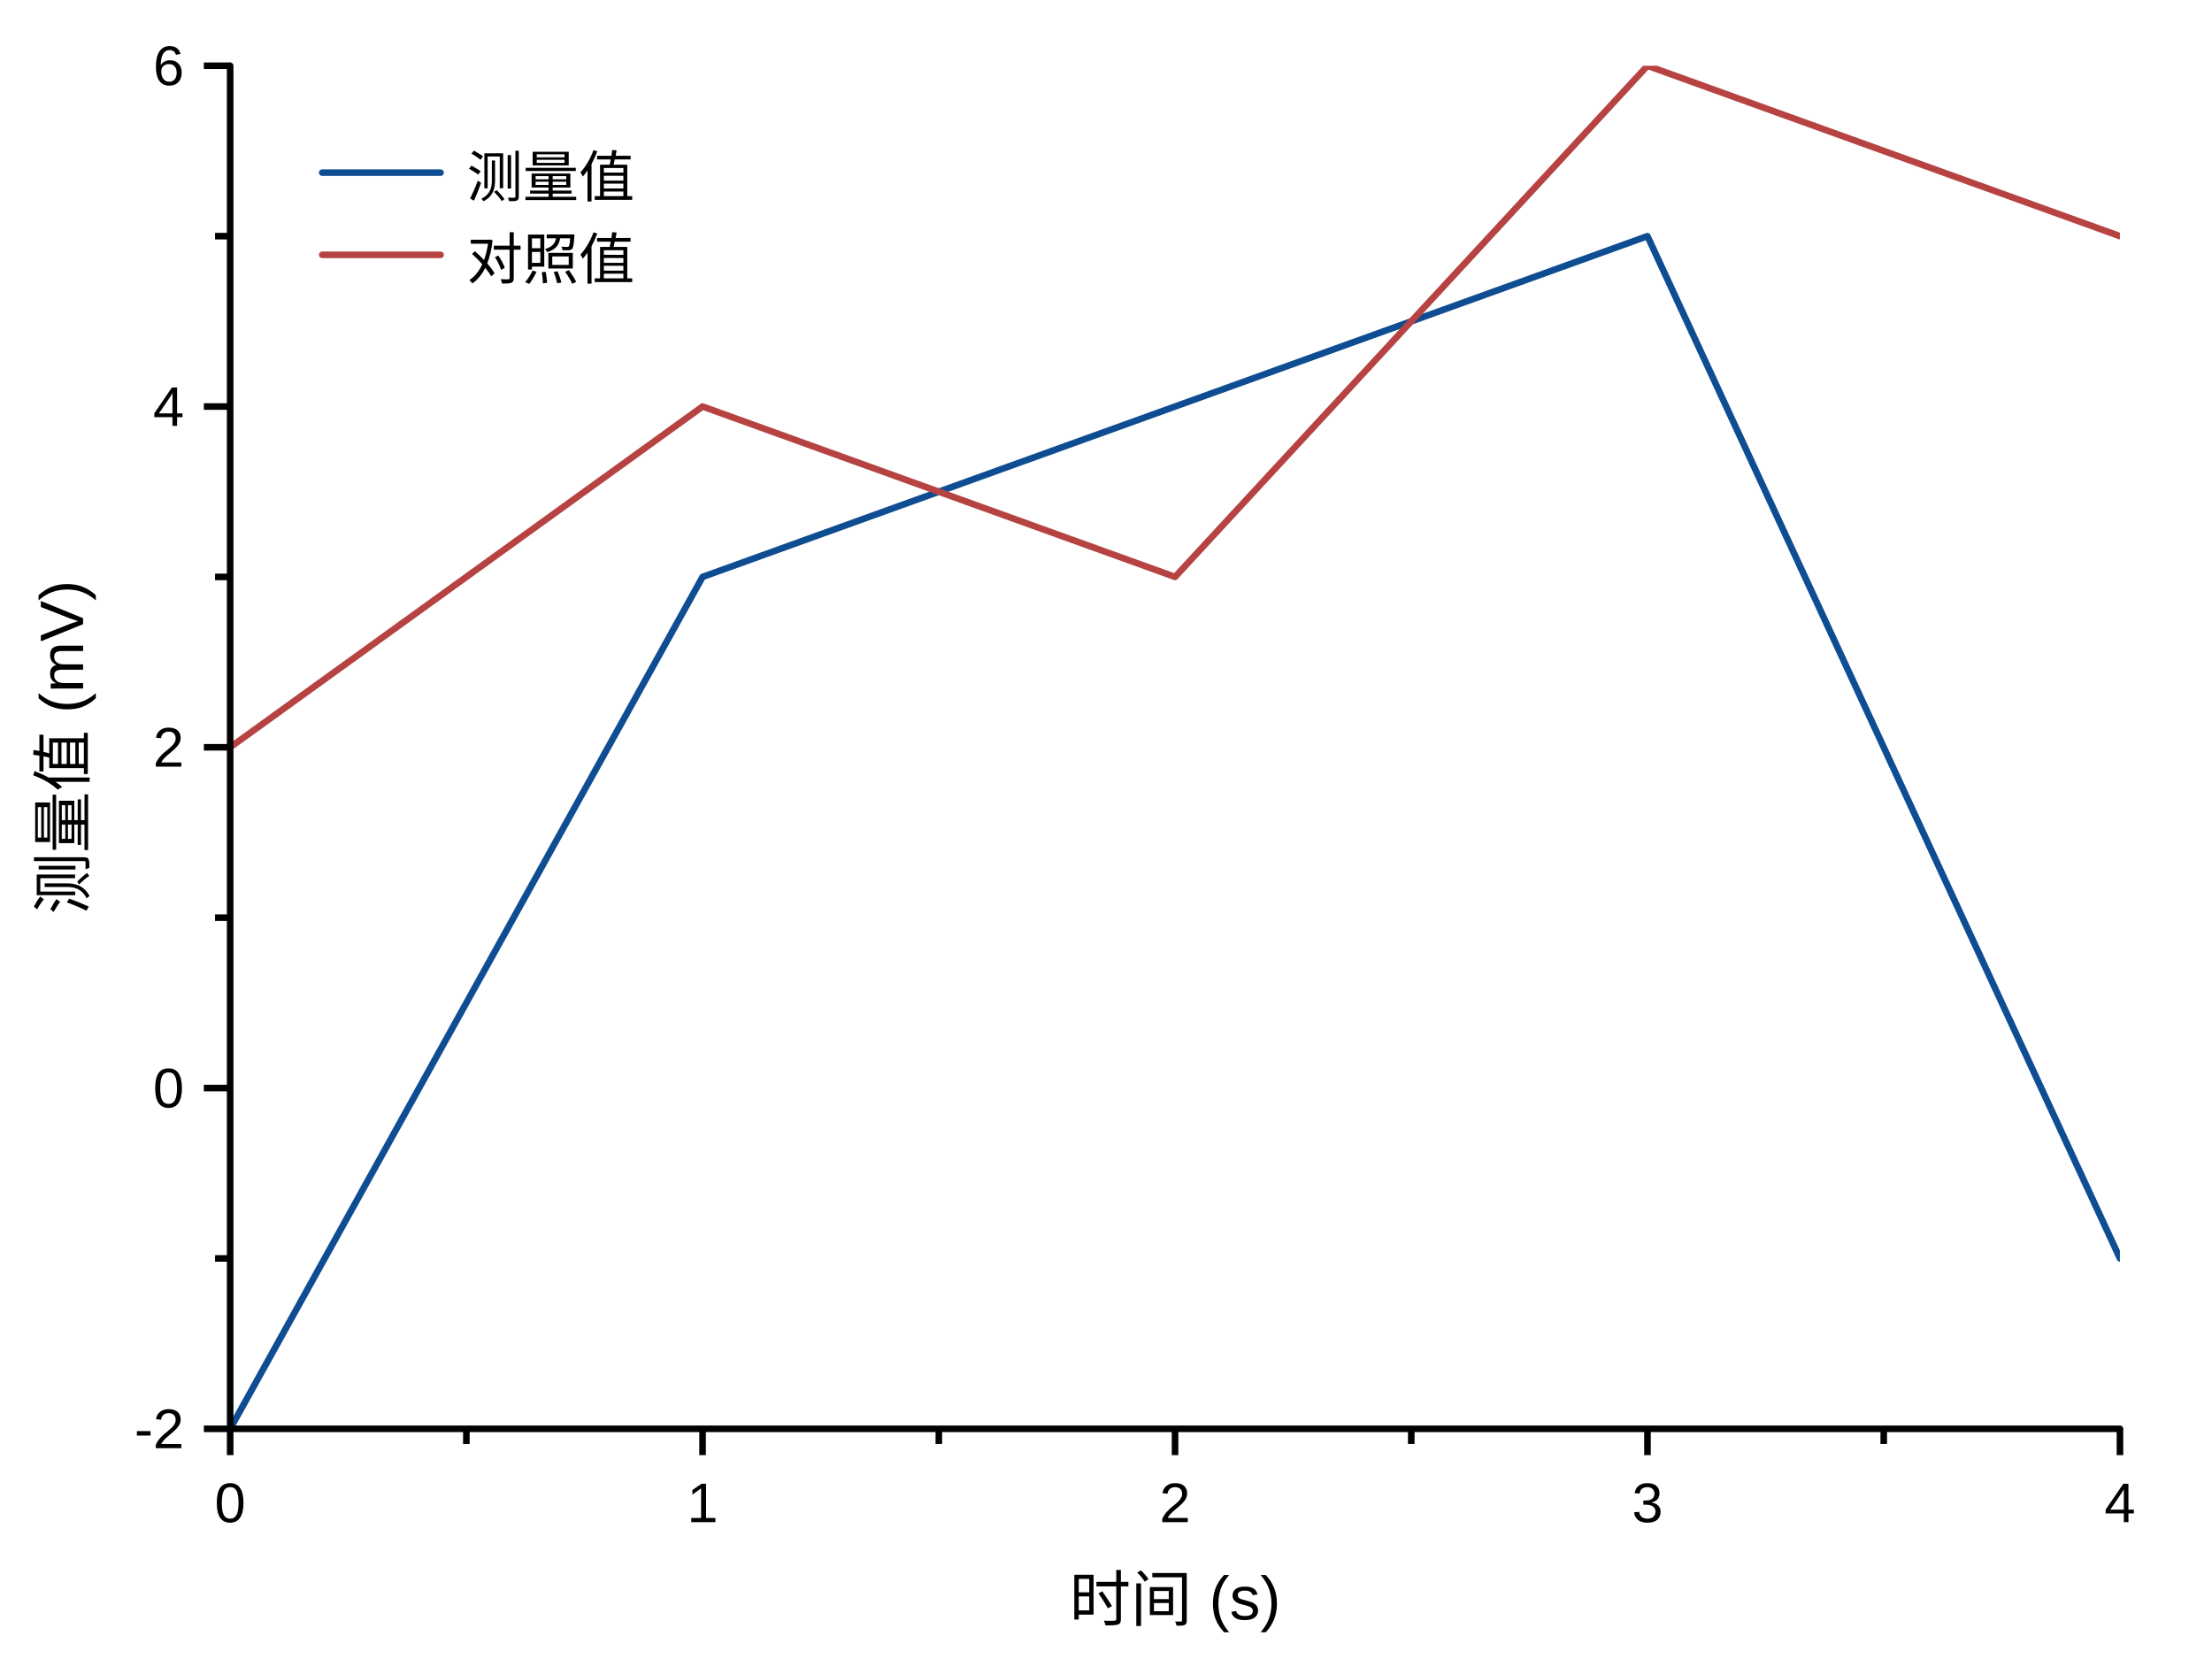
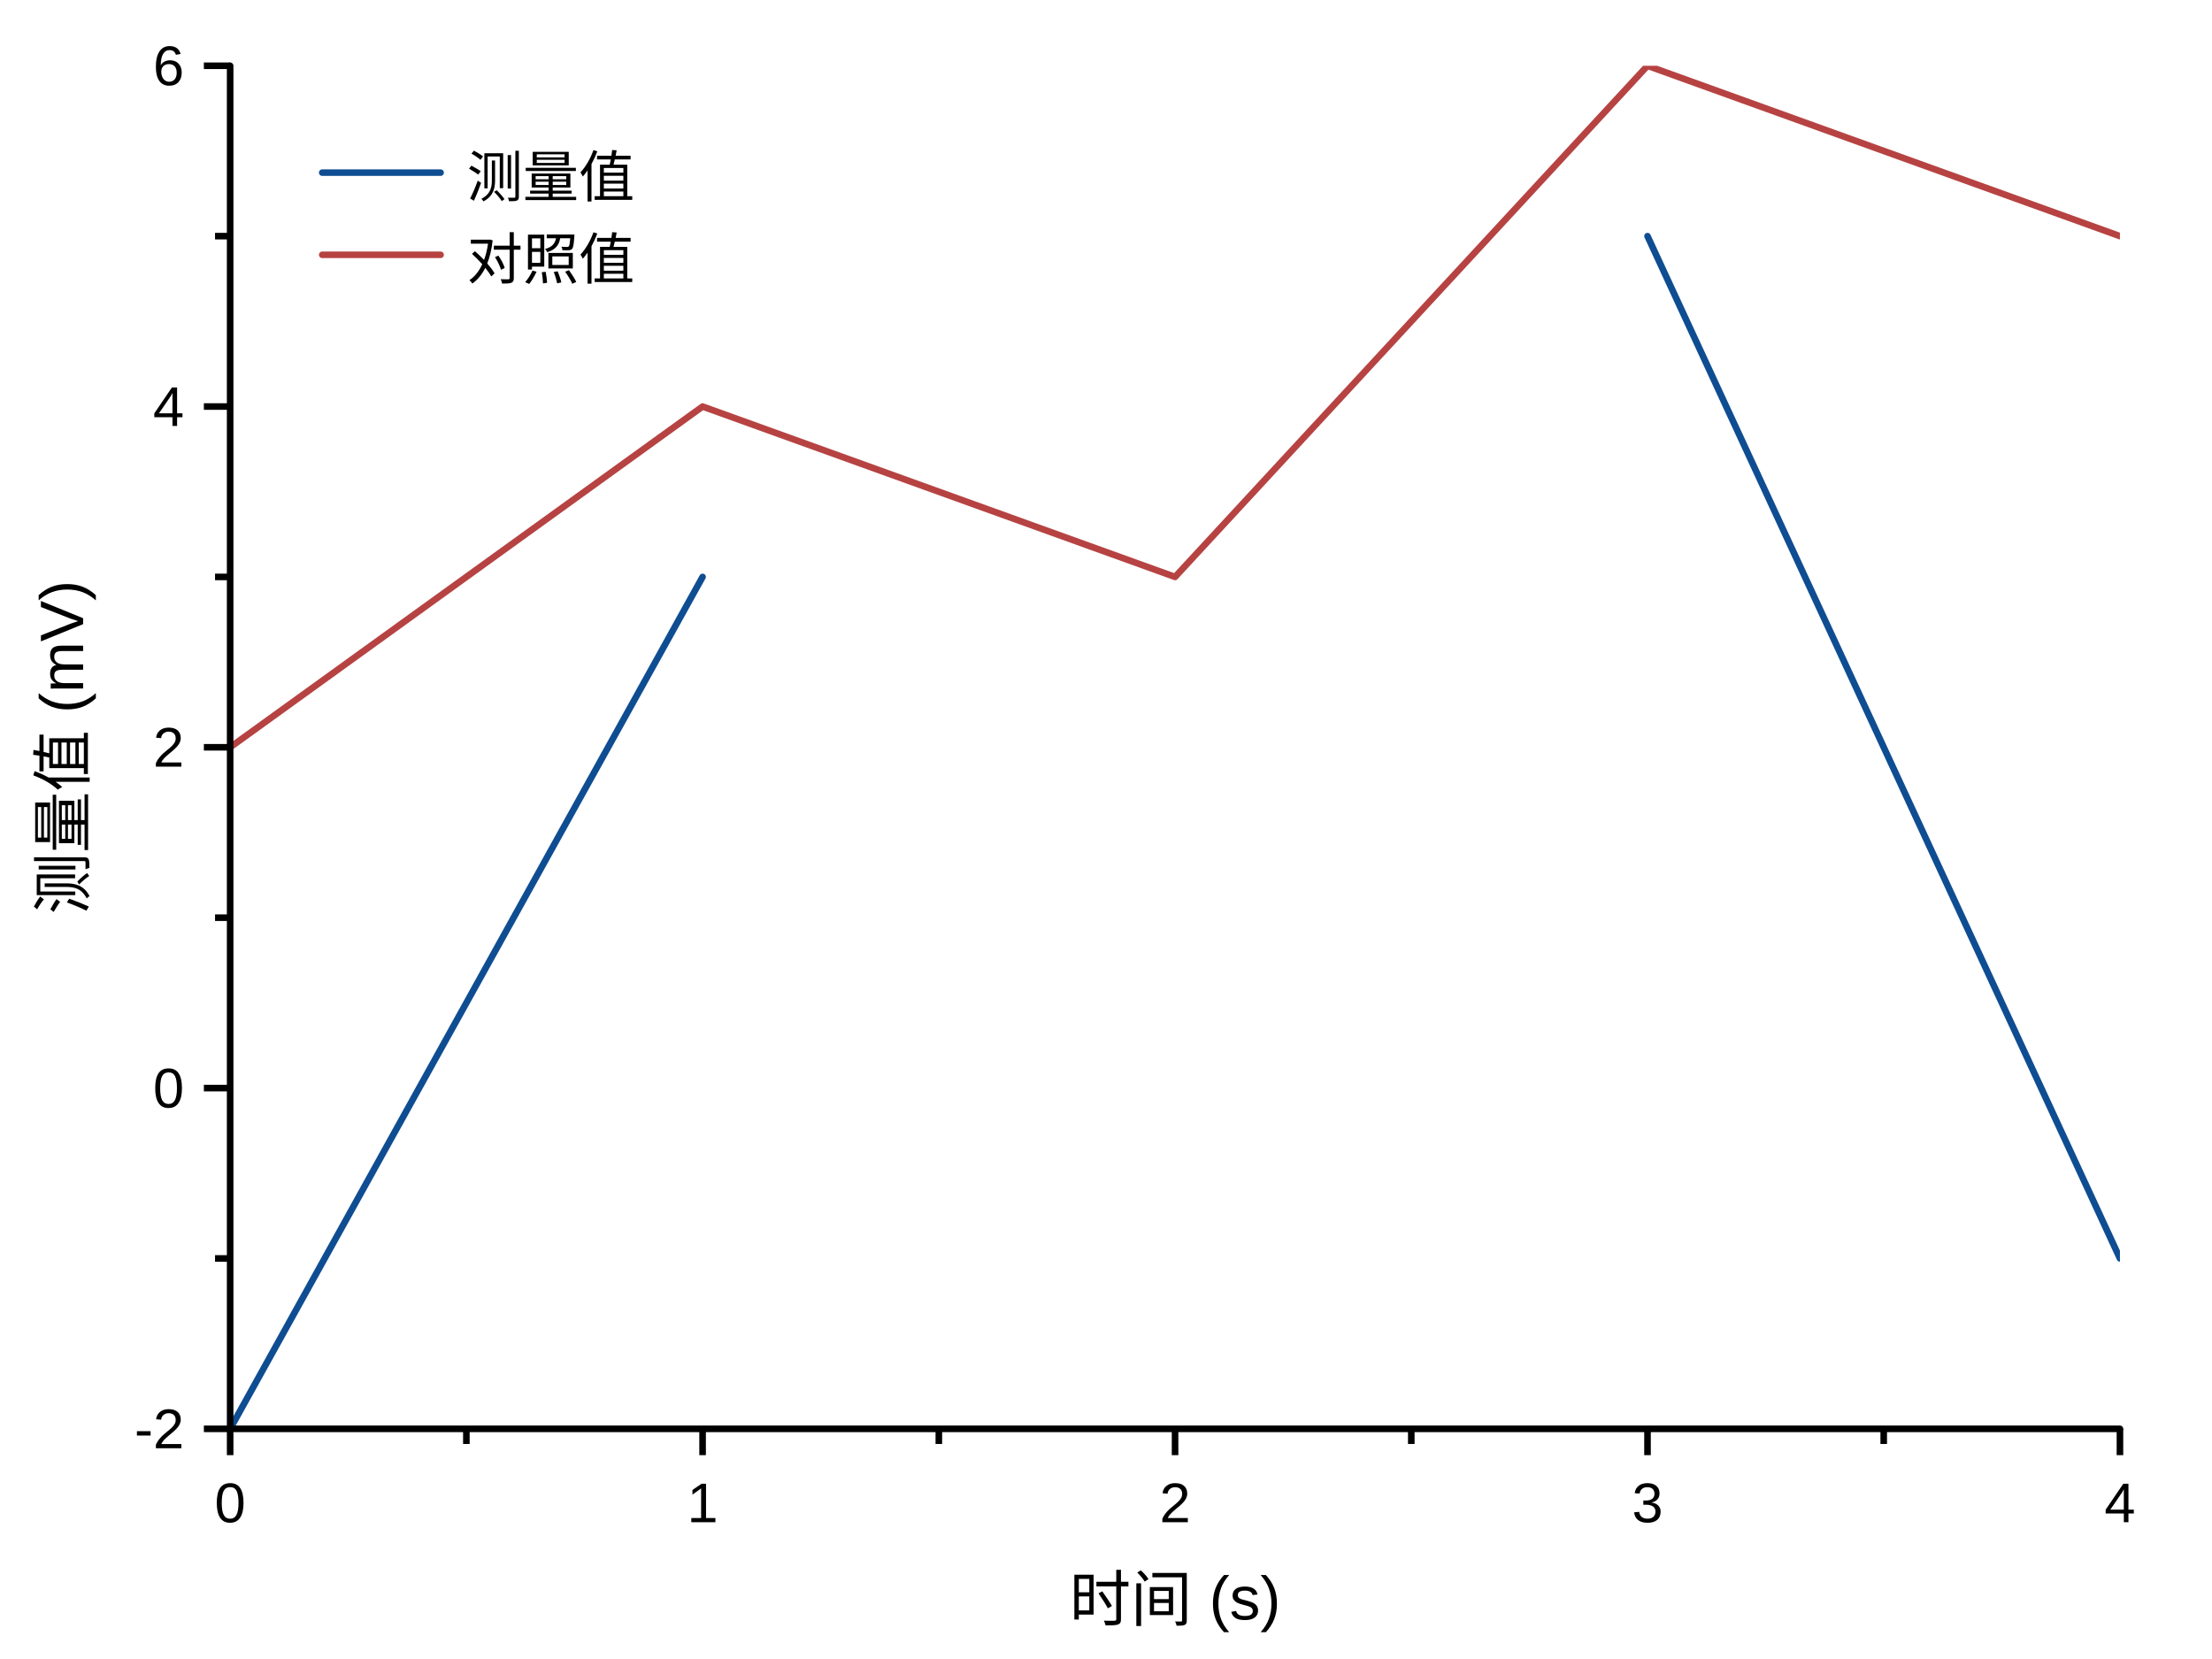
- <svg xmlns="http://www.w3.org/2000/svg" width="89mm" height="66.75mm" viewBox="0 0 336.378 252.283" font-family="Arial, 'Microsoft YaHei', 'PingFang SC', 'Noto Sans CJK SC', sans-serif">
+ <svg xmlns="http://www.w3.org/2000/svg" width="210mm" height="157.5mm" viewBox="0 0 793.701 595.276" font-family="Arial, 'Microsoft YaHei', 'PingFang SC', 'Noto Sans CJK SC', sans-serif">
  <defs>
    <clipPath id="clip20">
-       <rect x="35" y="10" width="287.378" height="207.283" />
+       <rect x="82.584" y="23.596" width="678.083" height="489.096" />
    </clipPath>
  </defs>
-   <rect x="0.00" y="0.00" width="336.38" height="252.28" fill="#ffffff" />
+   <rect x="0.00" y="0.00" width="793.70" height="595.28" fill="#ffffff" />
  <g clip-path="url(#clip20)">
-     <path d="M35.00,217.28L106.84,87.73L250.53,35.91L322.38,191.37" fill="none" stroke="#0f4d92" stroke-width="1" stroke-linejoin="round" stroke-linecap="round" />
-     <path d="M35.00,113.64L106.84,61.82L178.69,87.73L250.53,10.00L322.38,35.91" fill="none" stroke="#b64342" stroke-width="1" stroke-linejoin="round" stroke-linecap="round" />
+     <path d="M82.58,512.69L252.10,207.01" fill="none" stroke="#0f4d92" stroke-width="2.36" stroke-linejoin="round" stroke-linecap="round" />
+     <path d="M591.15,84.73L760.67,451.55" fill="none" stroke="#0f4d92" stroke-width="2.36" stroke-linejoin="round" stroke-linecap="round" />
+     <path d="M82.58,268.14L252.10,145.87L421.63,207.01L591.15,23.60L760.67,84.73" fill="none" stroke="#b64342" stroke-width="2.36" stroke-linejoin="round" stroke-linecap="round" />
  </g>
-   <path d="M35.00,10.00L35.00,217.28L322.38,217.28" fill="none" stroke="#000000" stroke-width="1" stroke-linejoin="round" stroke-linecap="round" />
-   <text x="35.00" y="228.53" text-anchor="middle" dominant-baseline="central" font-size="8.5" fill="#000000">0</text>
-   <text x="106.84" y="228.53" text-anchor="middle" dominant-baseline="central" font-size="8.5" fill="#000000">1</text>
-   <text x="178.69" y="228.53" text-anchor="middle" dominant-baseline="central" font-size="8.5" fill="#000000">2</text>
-   <text x="250.53" y="228.53" text-anchor="middle" dominant-baseline="central" font-size="8.5" fill="#000000">3</text>
-   <text x="322.38" y="228.53" text-anchor="middle" dominant-baseline="central" font-size="8.5" fill="#000000">4</text>
-   <text x="28.00" y="217.28" text-anchor="end" dominant-baseline="central" font-size="8.5" fill="#000000">-2</text>
-   <text x="28.00" y="165.46" text-anchor="end" dominant-baseline="central" font-size="8.5" fill="#000000">0</text>
-   <text x="28.00" y="113.64" text-anchor="end" dominant-baseline="central" font-size="8.5" fill="#000000">2</text>
-   <text x="28.00" y="61.82" text-anchor="end" dominant-baseline="central" font-size="8.5" fill="#000000">4</text>
-   <text x="28.00" y="10.00" text-anchor="end" dominant-baseline="central" font-size="8.5" fill="#000000">6</text>
-   <path d="M35.00,217.28L35.00,221.28M106.84,217.28L106.84,221.28M178.69,217.28L178.69,221.28M250.53,217.28L250.53,221.28M322.38,217.28L322.38,221.28M70.92,217.28L70.92,219.58M142.77,217.28L142.77,219.58M214.61,217.28L214.61,219.58M286.46,217.28L286.46,219.58M35.00,217.28L31.00,217.28M35.00,165.46L31.00,165.46M35.00,113.64L31.00,113.64M35.00,61.82L31.00,61.82M35.00,10.00L31.00,10.00M35.00,191.37L32.70,191.37M35.00,139.55L32.70,139.55M35.00,87.73L32.70,87.73M35.00,35.91L32.70,35.91" fill="none" stroke="#000000" stroke-width="1" />
-   <text x="178.69" y="242.45" text-anchor="middle" dominant-baseline="central" font-size="9.33" fill="#000000">时间 (s)</text>
-   <text transform="translate(8.81,113.64) rotate(-90)" text-anchor="middle" dominant-baseline="central" font-size="9.33" fill="#000000">测量值 (mV)</text>
-   <rect x="45.00" y="18.00" width="59.50" height="29.00" fill="#ffffff" />
-   <path d="M49.00,26.25L67.00,26.25" fill="none" stroke="#0f4d92" stroke-width="1" stroke-linejoin="round" stroke-linecap="round" />
-   <text x="71.00" y="26.25" text-anchor="start" dominant-baseline="central" font-size="8.5" fill="#000000">测量值</text>
-   <path d="M49.00,38.75L67.00,38.75" fill="none" stroke="#b64342" stroke-width="1" stroke-linejoin="round" stroke-linecap="round" />
-   <text x="71.00" y="38.75" text-anchor="start" dominant-baseline="central" font-size="8.5" fill="#000000">对照值</text>
+   <path d="M82.58,23.60L82.58,512.69L760.67,512.69" fill="none" stroke="#000000" stroke-width="2.36" stroke-linejoin="round" stroke-linecap="round" />
+   <text x="82.58" y="539.24" text-anchor="middle" dominant-baseline="central" font-size="20.056" fill="#000000">0</text>
+   <text x="252.10" y="539.24" text-anchor="middle" dominant-baseline="central" font-size="20.056" fill="#000000">1</text>
+   <text x="421.63" y="539.24" text-anchor="middle" dominant-baseline="central" font-size="20.056" fill="#000000">2</text>
+   <text x="591.15" y="539.24" text-anchor="middle" dominant-baseline="central" font-size="20.056" fill="#000000">3</text>
+   <text x="760.67" y="539.24" text-anchor="middle" dominant-baseline="central" font-size="20.056" fill="#000000">4</text>
+   <text x="66.07" y="512.69" text-anchor="end" dominant-baseline="central" font-size="20.056" fill="#000000">-2</text>
+   <text x="66.07" y="390.42" text-anchor="end" dominant-baseline="central" font-size="20.056" fill="#000000">0</text>
+   <text x="66.07" y="268.14" text-anchor="end" dominant-baseline="central" font-size="20.056" fill="#000000">2</text>
+   <text x="66.07" y="145.87" text-anchor="end" dominant-baseline="central" font-size="20.056" fill="#000000">4</text>
+   <text x="66.07" y="23.60" text-anchor="end" dominant-baseline="central" font-size="20.056" fill="#000000">6</text>
+   <path d="M82.58,512.69L82.58,522.13M252.10,512.69L252.10,522.13M421.63,512.69L421.63,522.13M591.15,512.69L591.15,522.13M760.67,512.69L760.67,522.13M167.34,512.69L167.34,518.12M336.87,512.69L336.87,518.12M506.39,512.69L506.39,518.12M675.91,512.69L675.91,518.12M82.58,512.69L73.15,512.69M82.58,390.42L73.15,390.42M82.58,268.14L73.15,268.14M82.58,145.87L73.15,145.87M82.58,23.60L73.15,23.60M82.58,451.55L77.16,451.55M82.58,329.28L77.16,329.28M82.58,207.01L77.16,207.01M82.58,84.73L77.16,84.73" fill="none" stroke="#000000" stroke-width="2.36" />
+   <text x="421.63" y="572.07" text-anchor="middle" dominant-baseline="central" font-size="22.015" fill="#000000">时间 (s)</text>
+   <text transform="translate(20.80,268.14) rotate(-90)" text-anchor="middle" dominant-baseline="central" font-size="22.015" fill="#000000">测量值 (mV)</text>
+   <rect x="106.18" y="42.47" width="140.39" height="68.43" fill="#ffffff" />
+   <path d="M115.62,61.94L158.09,61.94" fill="none" stroke="#0f4d92" stroke-width="2.36" stroke-linejoin="round" stroke-linecap="round" />
+   <text x="167.53" y="61.94" text-anchor="start" dominant-baseline="central" font-size="20.056" fill="#000000">测量值</text>
+   <path d="M115.62,91.43L158.09,91.43" fill="none" stroke="#b64342" stroke-width="2.36" stroke-linejoin="round" stroke-linecap="round" />
+   <text x="167.53" y="91.43" text-anchor="start" dominant-baseline="central" font-size="20.056" fill="#000000">对照值</text>
</svg>
